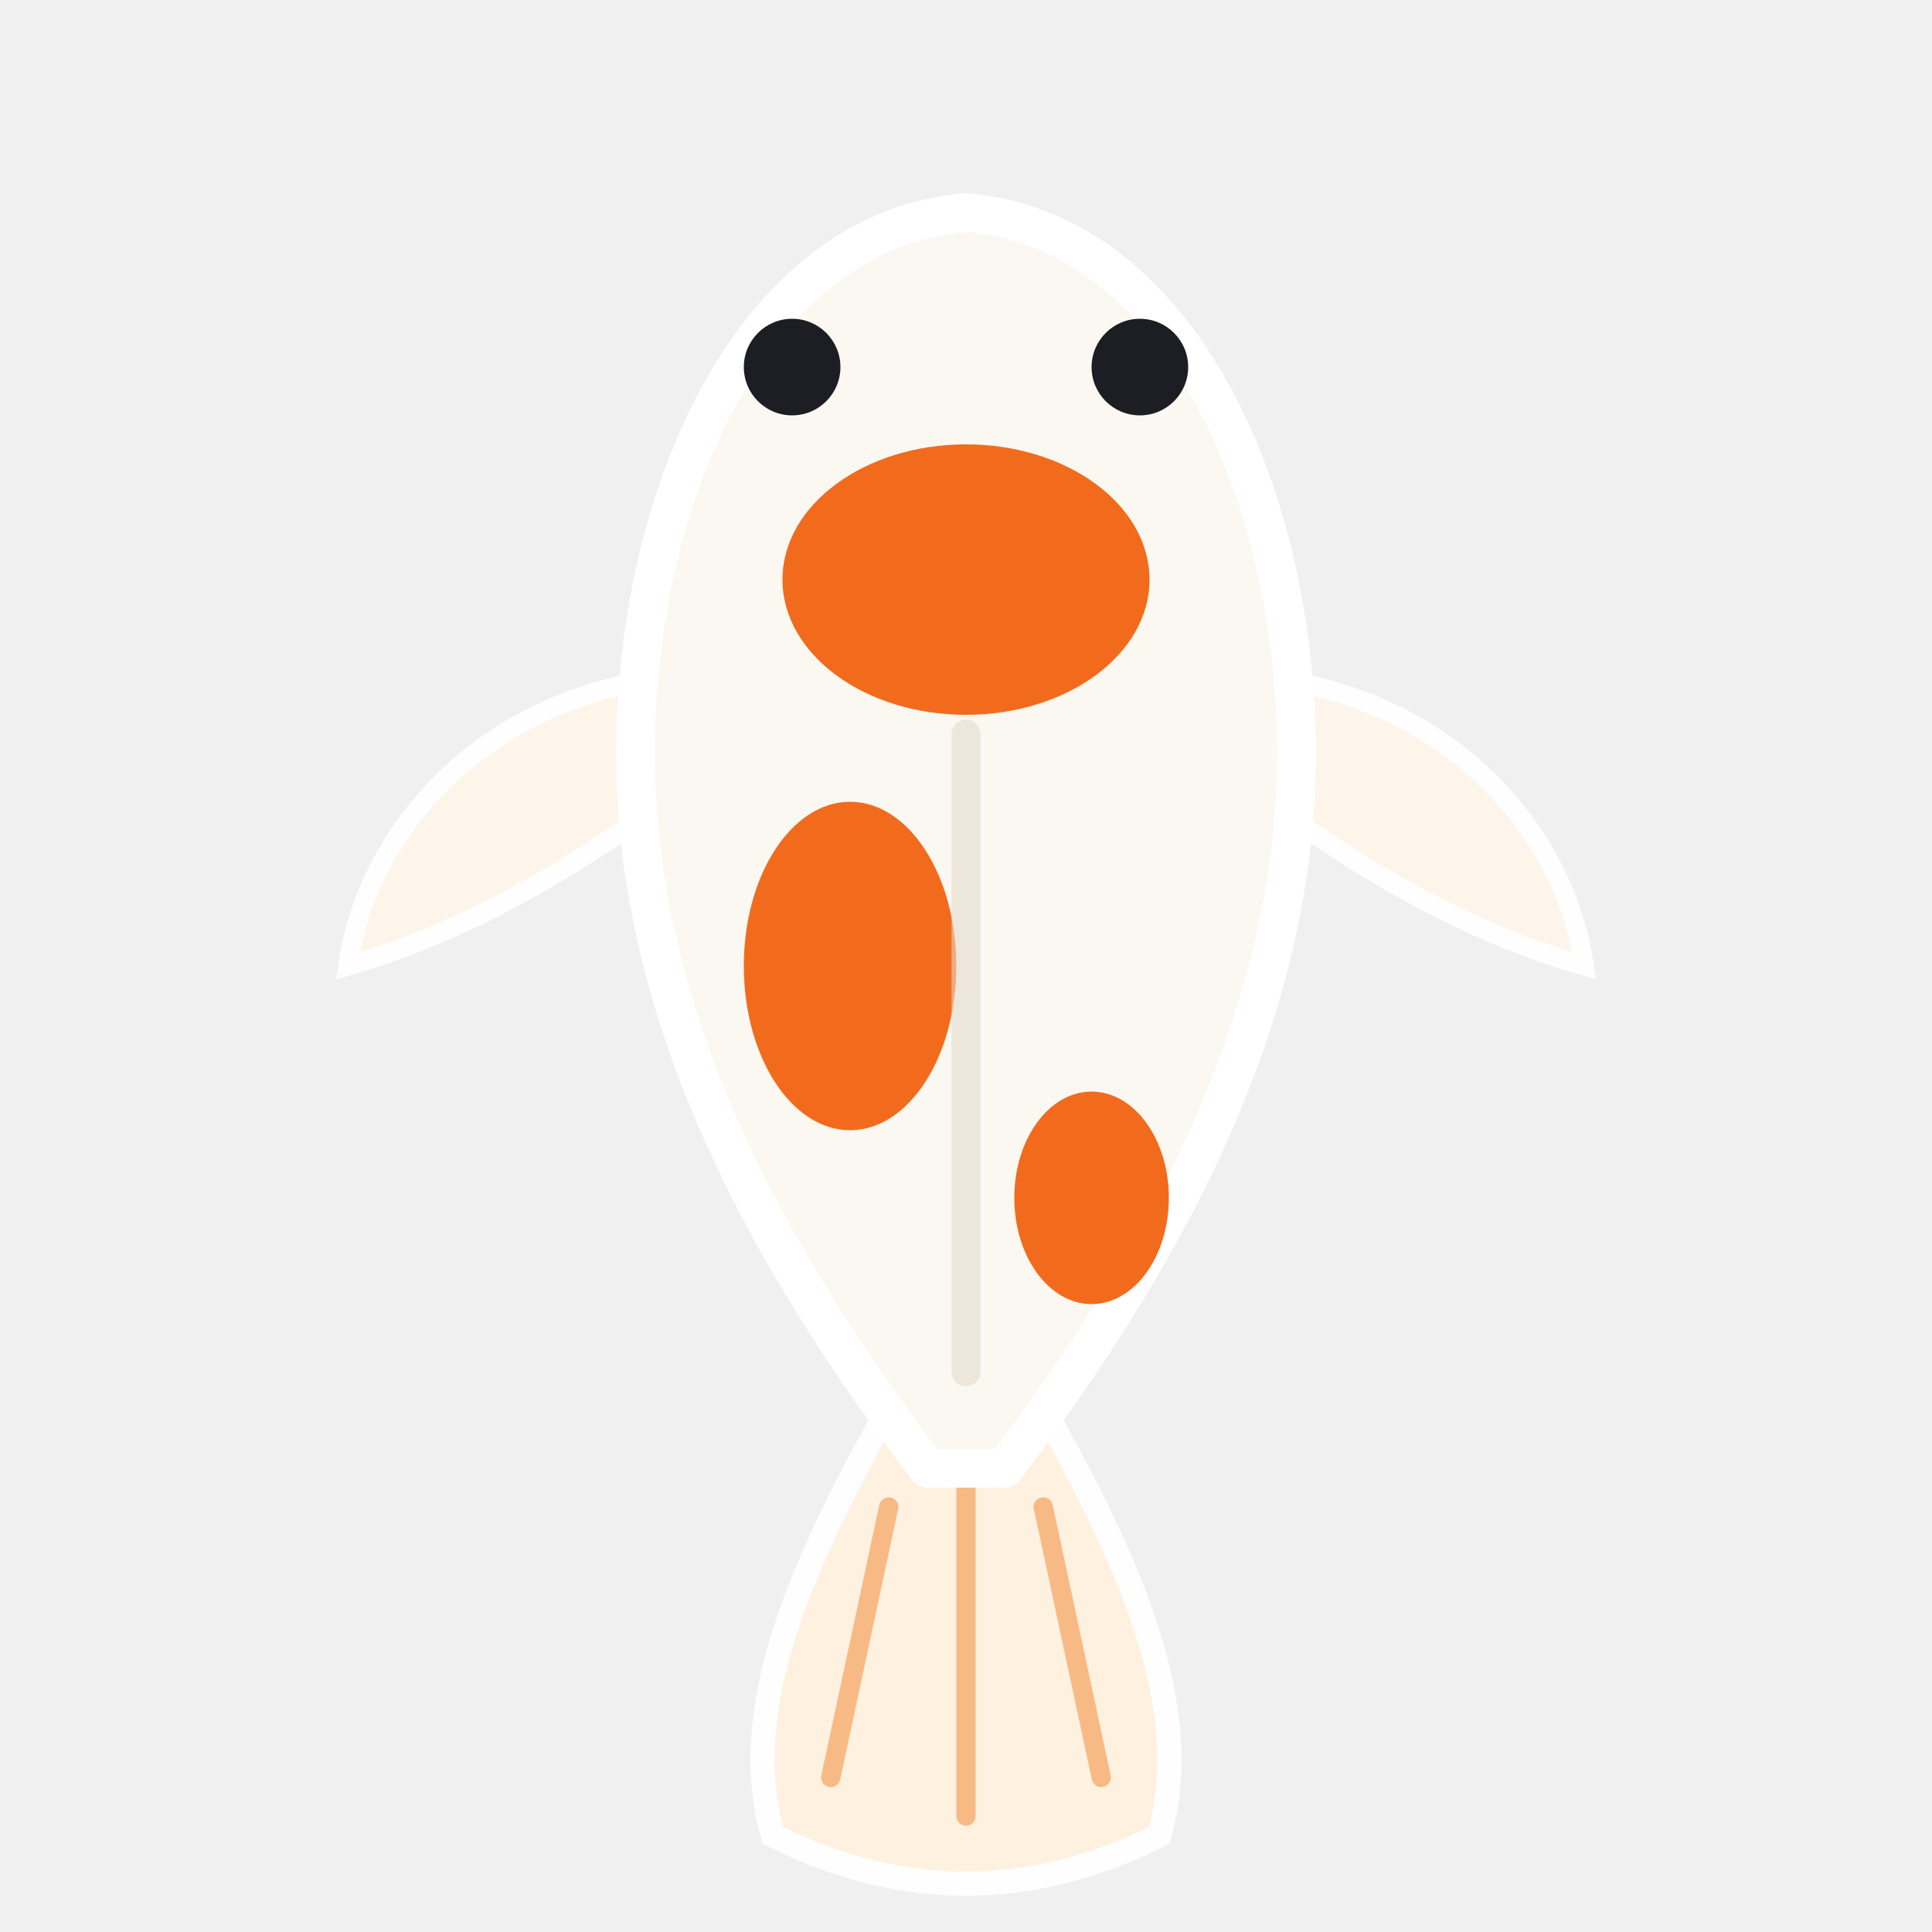
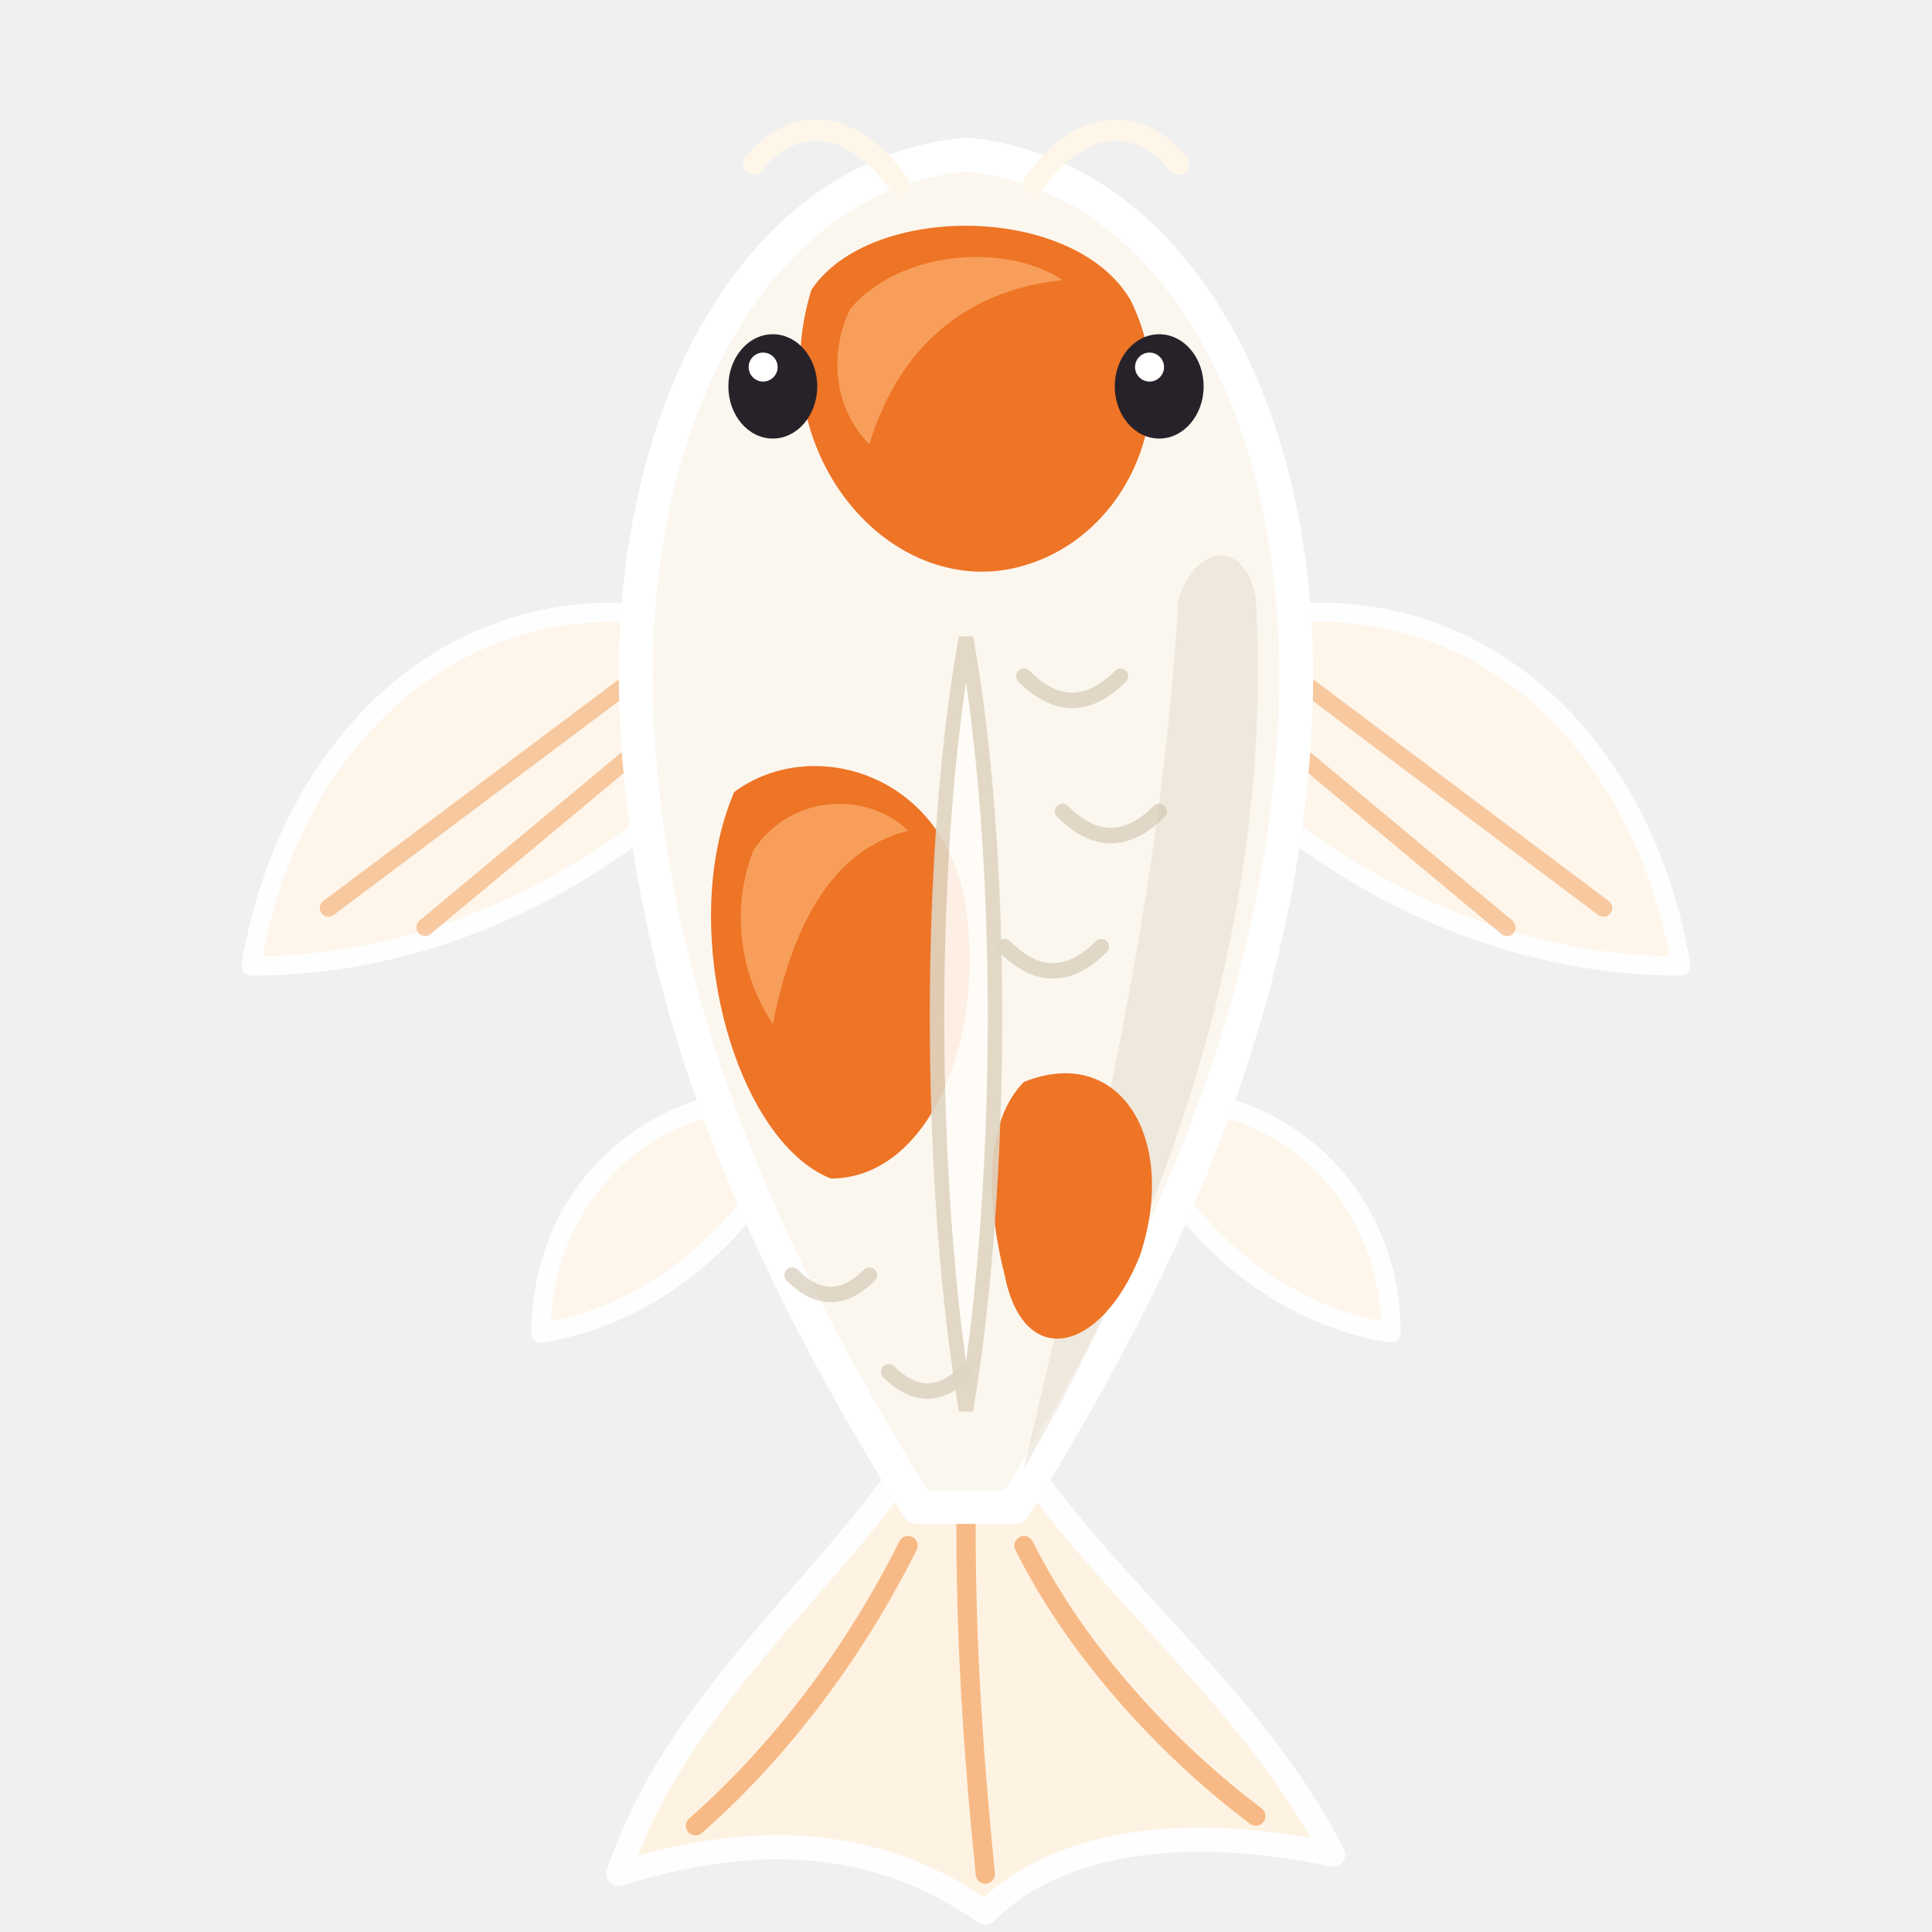
<svg xmlns="http://www.w3.org/2000/svg" width="200" height="200" viewBox="0 0 200 200">
-   <path d="M93 144 C 84 160, 76 176, 80 190 Q 100 200, 120 190 C 124 176, 116 160, 107 144 Z" fill="#fff1e0" stroke="#ffffff" stroke-width="2.5" opacity="0.95" />
-   <path d="M100 152 L100 188 M92 156 L86 184 M108 156 L114 184" stroke="#f5a35c" stroke-width="2" stroke-linecap="round" fill="none" opacity="0.7" />
-   <path d="M70 70 C 50 72, 38 86, 36 100 C 50 96, 62 88, 70 82 Z" fill="#fff6ea" stroke="#ffffff" stroke-width="2" opacity="0.95" />
-   <path d="M130 70 C 150 72, 162 86, 164 100 C 150 96, 138 88, 130 82 Z" fill="#fff6ea" stroke="#ffffff" stroke-width="2" opacity="0.95" />
-   <path d="M100 22 C 124 24, 136 56, 134 84 C 132 112, 116 136, 104 152 L 96 152 C 84 136, 68 112, 66 84 C 64 56, 76 24, 100 22 Z" fill="#fbf8f2" stroke="#ffffff" stroke-width="4" stroke-linejoin="round" />
-   <ellipse cx="100" cy="60" rx="19" ry="14" fill="#f26b1d" />
-   <ellipse cx="88" cy="100" rx="11" ry="17" fill="#f26b1d" />
-   <ellipse cx="113" cy="124" rx="8" ry="11" fill="#f26b1d" />
-   <path d="M100 76 L100 142" stroke="#e2dacb" stroke-width="3" stroke-linecap="round" fill="none" opacity="0.6" />
-   <circle cx="82" cy="38" r="5" fill="#1d1d24" />
-   <circle cx="118" cy="38" r="5" fill="#1d1d24" />
+   <path d="M95 150 C 86 164, 70 176, 64 194 C 80 189, 92 191, 102 198 C 110 190, 124 189, 138 192 C 130 176, 114 164, 105 150 Z" fill="#fff3e2" stroke="#ffffff" stroke-width="2.5" stroke-linejoin="round" opacity="0.92" />
+   <path d="M100 158 C 100 172, 101 184, 102 194 M94 160 C 88 172, 80 182, 72 189 M106 160 C 112 172, 122 182, 130 188" stroke="#f3a25e" stroke-width="2" stroke-linecap="round" fill="none" opacity="0.7" />
+   <g fill="#fff6ea" stroke="#ffffff" stroke-width="2" stroke-linejoin="round" opacity="0.92">
+     <path d="M70 64 C 48 60, 30 76, 26 100 C 44 100, 60 92, 71 82 Z" />
+     <path d="M130 64 C 152 60, 170 76, 174 100 C 156 100, 140 92, 129 82 Z" />
+     <path d="M76 114 C 64 116, 56 126, 56 138 C 68 136, 76 128, 81 120 Z" />
+     <path d="M124 114 C 136 116, 144 126, 144 138 C 132 136, 124 128, 119 120 Z" />
+   </g>
+   <path d="M66 70 L34 94 M68 76 L44 96 M134 70 L166 94 M132 76 L156 96" stroke="#f3a25e" stroke-width="1.8" stroke-linecap="round" fill="none" opacity="0.55" />
+   <path d="M100 16 C 122 18, 136 44, 134 76 C 132 110, 116 138, 105 156 L 95 156 C 84 138, 68 110, 66 76 C 64 44, 78 18, 100 16 Z" fill="#fbf7ef" stroke="#ffffff" stroke-width="3.5" stroke-linejoin="round" />
+   <path d="M130 62 C 132 96, 120 128, 106 152 C 112 126, 120 96, 122 62 C 124 56, 129 56, 130 62 Z" fill="#d9ccb6" opacity="0.35" />
+   <path d="M84 30 C 90 21, 111 21, 117 31 C 123 43, 116 57, 104 59 C 91 61, 79 46, 84 30 Z" fill="#ee7426" />
+   <path d="M76 82 C 84 76, 98 80, 100 94 C 102 108, 96 122, 86 122 C 76 118, 70 96, 76 82 Z" fill="#ee7426" />
+   <path d="M106 112 C 116 108, 122 118, 118 130 C 114 140, 106 142, 104 132 C 102 124, 102 116, 106 112 Z" fill="#ee7426" />
+   <path d="M88 32 C 93 26, 104 25, 110 29 C 100 30, 93 36, 90 46 C 86 42, 86 36, 88 32 Z" fill="#fbb070" opacity="0.7" />
+   <path d="M78 88 C 82 82, 90 82, 94 86 C 86 88, 82 96, 80 106 C 76 100, 76 93, 78 88 Z" fill="#fbb070" opacity="0.7" />
+   <g stroke="#cfc2ab" stroke-width="1.6" stroke-linecap="round" fill="none" opacity="0.6">
+     <path d="M106 70 q 5 5 10 0 M110 84 q 5 5 10 0 M104 98 q 5 5 10 0 M82 132 q 4 4 8 0 M92 142 q 4 4 8 0" />
+   </g>
+   <path d="M100 66 C 104 88, 104 122, 100 146 C 96 122, 96 88, 100 66 Z" fill="#fffdf8" stroke="#e0d5c2" stroke-width="1.5" opacity="0.9" />
+   <path d="M93 19 C 88 12, 82 12, 78 17 M107 19 C 112 12, 118 12, 122 17" stroke="#fff6ea" stroke-width="2.2" stroke-linecap="round" fill="none" />
+   <ellipse cx="80" cy="40" rx="4.6" ry="5.4" fill="#27222a" />
+   <ellipse cx="120" cy="40" rx="4.6" ry="5.4" fill="#27222a" />
+   <circle cx="79" cy="38" r="1.5" fill="#fff" />
+   <circle cx="119" cy="38" r="1.5" fill="#fff" />
</svg>
